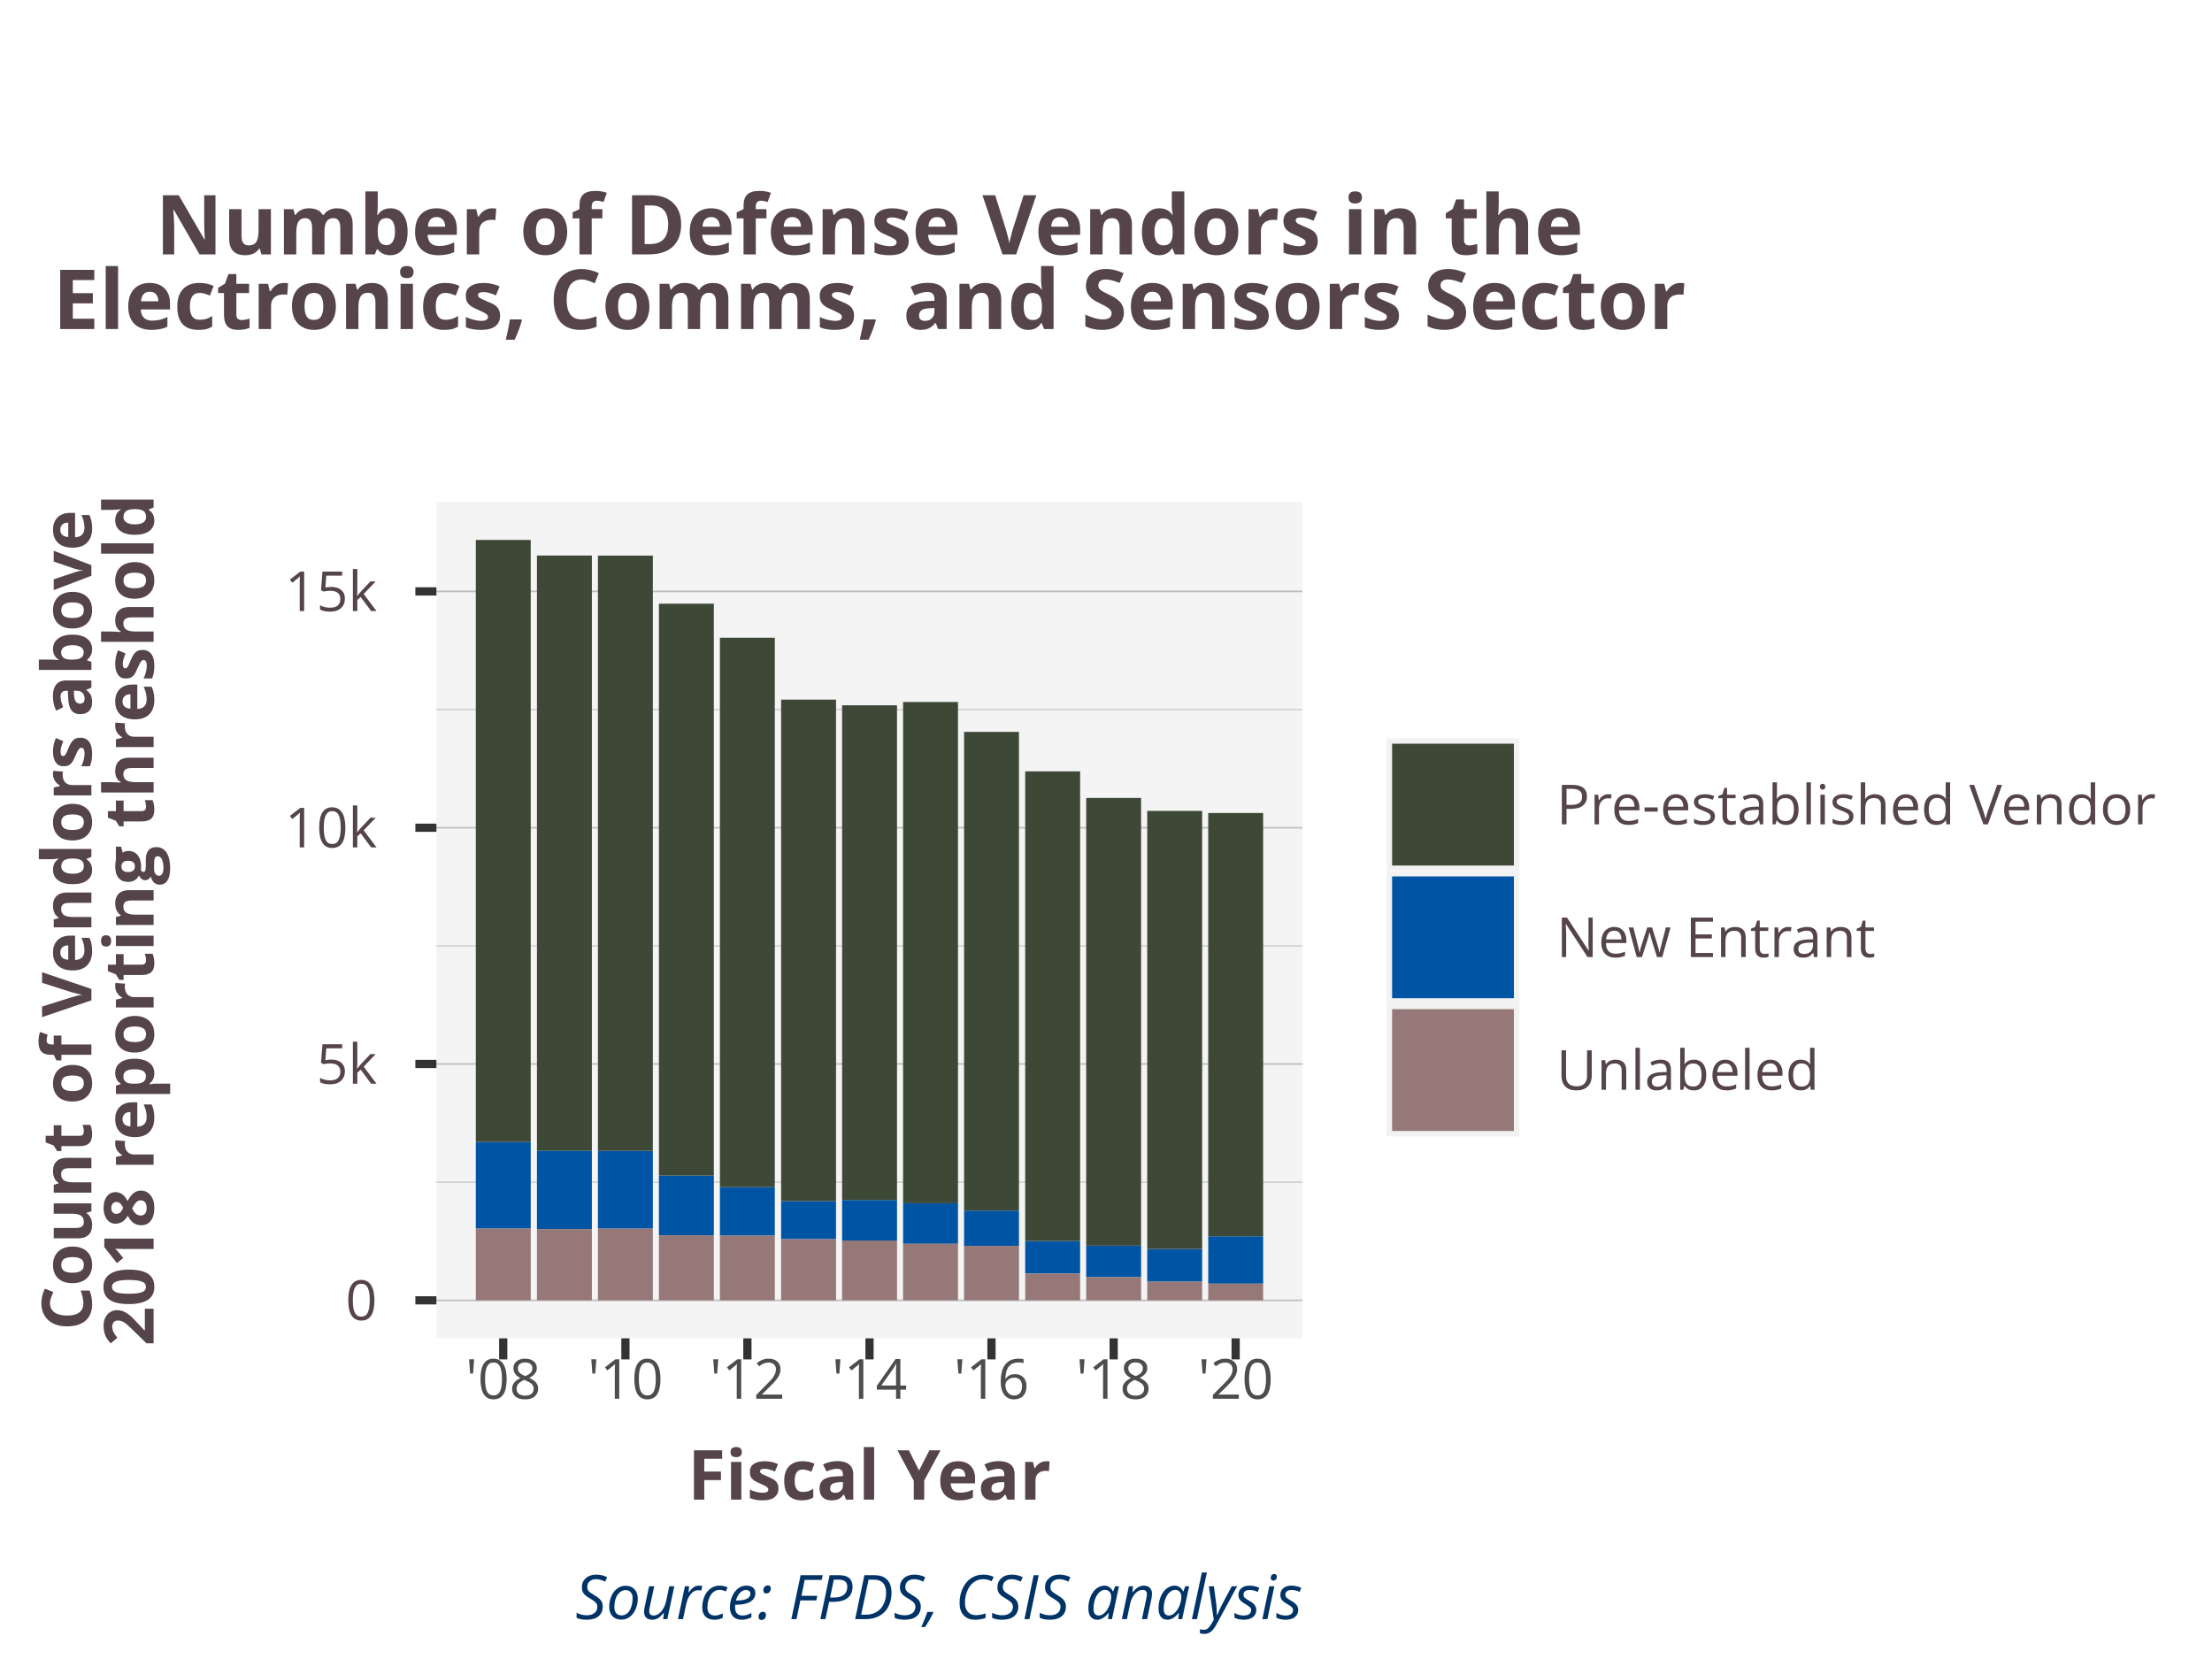
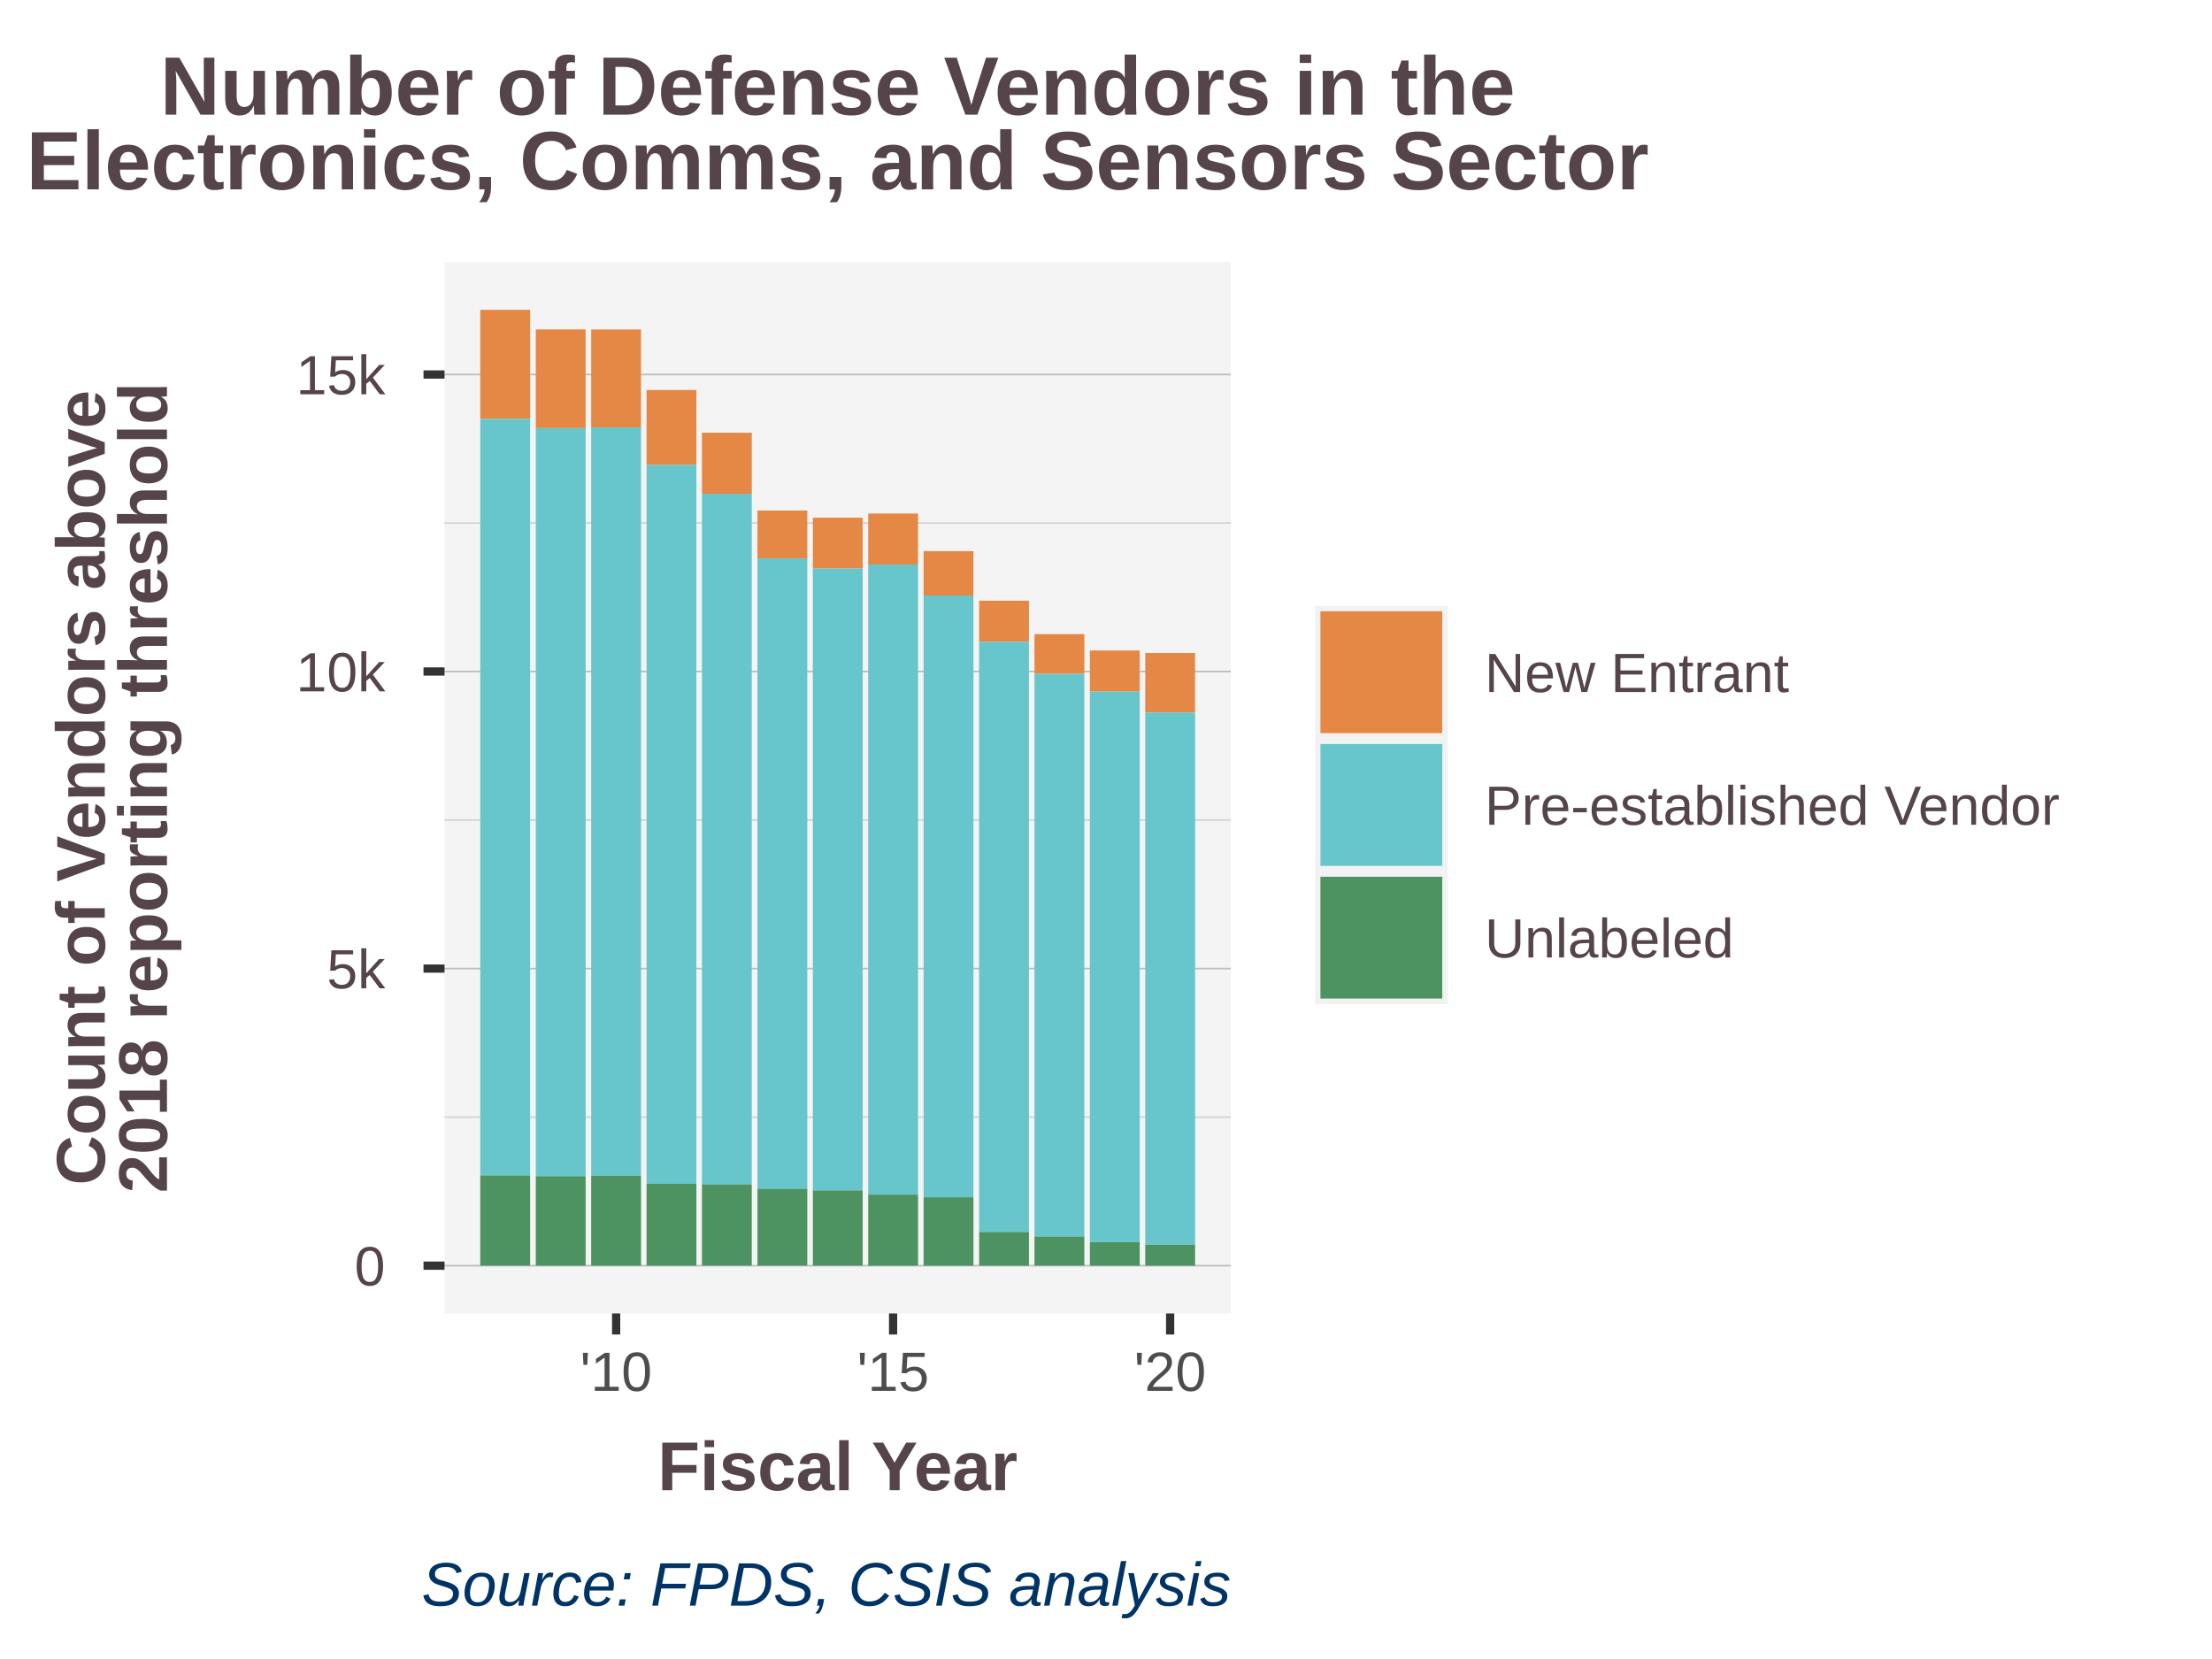
<svg xmlns="http://www.w3.org/2000/svg" class="svglite" width="288.00pt" height="216.00pt" viewBox="0 0 288.00 216.00">
  <defs>
    <style type="text/css">
    .svglite line, .svglite polyline, .svglite polygon, .svglite path, .svglite rect, .svglite circle {
      fill: none;
      stroke: #000000;
      stroke-linecap: round;
      stroke-linejoin: round;
      stroke-miterlimit: 10.00;
    }
    .svglite text {
      white-space: pre;
    }
  </style>
  </defs>
  <rect width="100%" height="100%" style="stroke: none; fill: #FFFFFF;" />
  <defs>
    <clipPath id="cpMC4wMHwyODguMDB8MC4wMHwyMTYuMDA=">
      <rect x="0.00" y="0.00" width="288.00" height="216.00" />
    </clipPath>
  </defs>
  <g clip-path="url(#cpMC4wMHwyODguMDB8MC4wMHwyMTYuMDA=)">
-     <rect x="0.00" y="0.00" width="288.00" height="216.00" style="stroke-width: 1.07; stroke: #FFFFFF; fill: #FFFFFF;" />
+     <rect x="-0" y="-0" width="288.00" height="216.00" style="stroke-width: 1.07; stroke: #FFFFFF; fill: #FFFFFF;" />
  </g>
  <defs>
-     <clipPath id="cpNTYuODJ8MTY5LjU4fDY1LjM1fDE3NC4yNQ==">
-       <rect x="56.82" y="65.35" width="112.76" height="108.90" />
+     <clipPath id="cpNTcuODh8MTYwLjI1fDM0LjEyfDE3MS4wMQ==">
+       <rect x="57.88" y="34.12" width="102.37" height="136.89" />
    </clipPath>
  </defs>
-   <g clip-path="url(#cpNTYuODJ8MTY5LjU4fDY1LjM1fDE3NC4yNQ==)">
-     <rect x="56.82" y="65.35" width="112.76" height="108.90" style="stroke-width: 1.07; stroke: none; fill: #F4F4F4;" />
-     <polyline points="56.82,153.92 169.58,153.92 " style="stroke-width: 0.21; stroke: #D3D3D3; stroke-linecap: butt;" />
-     <polyline points="56.82,123.15 169.58,123.15 " style="stroke-width: 0.21; stroke: #D3D3D3; stroke-linecap: butt;" />
-     <polyline points="56.82,92.38 169.58,92.38 " style="stroke-width: 0.21; stroke: #D3D3D3; stroke-linecap: butt;" />
-     <polyline points="56.82,169.30 169.58,169.30 " style="stroke-width: 0.21; stroke: #BEBEBE; stroke-linecap: butt;" />
-     <polyline points="56.82,138.53 169.58,138.53 " style="stroke-width: 0.21; stroke: #BEBEBE; stroke-linecap: butt;" />
-     <polyline points="56.82,107.77 169.58,107.77 " style="stroke-width: 0.21; stroke: #BEBEBE; stroke-linecap: butt;" />
-     <polyline points="56.82,77.00 169.58,77.00 " style="stroke-width: 0.21; stroke: #BEBEBE; stroke-linecap: butt;" />
-     <rect x="61.95" y="148.68" width="7.15" height="11.28" style="stroke-width: 1.07; stroke: none; stroke-linecap: square; stroke-linejoin: miter; fill: #0054A4;" />
-     <rect x="69.91" y="149.81" width="7.15" height="10.22" style="stroke-width: 1.07; stroke: none; stroke-linecap: square; stroke-linejoin: miter; fill: #0054A4;" />
-     <rect x="77.85" y="149.84" width="7.15" height="10.13" style="stroke-width: 1.07; stroke: none; stroke-linecap: square; stroke-linejoin: miter; fill: #0054A4;" />
-     <rect x="85.79" y="153.06" width="7.15" height="7.77" style="stroke-width: 1.07; stroke: none; stroke-linecap: square; stroke-linejoin: miter; fill: #0054A4;" />
-     <rect x="93.73" y="154.56" width="7.15" height="6.32" style="stroke-width: 1.07; stroke: none; stroke-linecap: square; stroke-linejoin: miter; fill: #0054A4;" />
-     <rect x="101.70" y="156.39" width="7.15" height="4.95" style="stroke-width: 1.07; stroke: none; stroke-linecap: square; stroke-linejoin: miter; fill: #0054A4;" />
-     <rect x="109.64" y="156.24" width="7.15" height="5.27" style="stroke-width: 1.07; stroke: none; stroke-linecap: square; stroke-linejoin: miter; fill: #0054A4;" />
-     <rect x="117.58" y="156.66" width="7.15" height="5.28" style="stroke-width: 1.07; stroke: none; stroke-linecap: square; stroke-linejoin: miter; fill: #0054A4;" />
-     <rect x="125.52" y="157.62" width="7.15" height="4.60" style="stroke-width: 1.07; stroke: none; stroke-linecap: square; stroke-linejoin: miter; fill: #0054A4;" />
-     <rect x="133.48" y="161.58" width="7.15" height="4.23" style="stroke-width: 1.07; stroke: none; stroke-linecap: square; stroke-linejoin: miter; fill: #0054A4;" />
-     <rect x="141.42" y="162.18" width="7.15" height="4.11" style="stroke-width: 1.07; stroke: none; stroke-linecap: square; stroke-linejoin: miter; fill: #0054A4;" />
-     <rect x="149.37" y="162.61" width="7.15" height="4.26" style="stroke-width: 1.07; stroke: none; stroke-linecap: square; stroke-linejoin: miter; fill: #0054A4;" />
-     <rect x="157.31" y="160.96" width="7.15" height="6.17" style="stroke-width: 1.07; stroke: none; stroke-linecap: square; stroke-linejoin: miter; fill: #0054A4;" />
-     <rect x="61.95" y="70.30" width="7.15" height="78.38" style="stroke-width: 1.07; stroke: none; stroke-linecap: square; stroke-linejoin: miter; fill: #3D4936;" />
-     <rect x="69.91" y="72.33" width="7.15" height="77.49" style="stroke-width: 1.07; stroke: none; stroke-linecap: square; stroke-linejoin: miter; fill: #3D4936;" />
-     <rect x="77.85" y="72.34" width="7.15" height="77.50" style="stroke-width: 1.07; stroke: none; stroke-linecap: square; stroke-linejoin: miter; fill: #3D4936;" />
-     <rect x="85.79" y="78.60" width="7.15" height="74.46" style="stroke-width: 1.07; stroke: none; stroke-linecap: square; stroke-linejoin: miter; fill: #3D4936;" />
-     <rect x="93.73" y="83.03" width="7.15" height="71.53" style="stroke-width: 1.07; stroke: none; stroke-linecap: square; stroke-linejoin: miter; fill: #3D4936;" />
-     <rect x="101.70" y="91.09" width="7.15" height="65.30" style="stroke-width: 1.07; stroke: none; stroke-linecap: square; stroke-linejoin: miter; fill: #3D4936;" />
-     <rect x="109.64" y="91.83" width="7.15" height="64.41" style="stroke-width: 1.07; stroke: none; stroke-linecap: square; stroke-linejoin: miter; fill: #3D4936;" />
-     <rect x="117.58" y="91.40" width="7.15" height="65.26" style="stroke-width: 1.07; stroke: none; stroke-linecap: square; stroke-linejoin: miter; fill: #3D4936;" />
-     <rect x="125.52" y="95.29" width="7.15" height="62.32" style="stroke-width: 1.07; stroke: none; stroke-linecap: square; stroke-linejoin: miter; fill: #3D4936;" />
-     <rect x="133.48" y="100.43" width="7.15" height="61.15" style="stroke-width: 1.07; stroke: none; stroke-linecap: square; stroke-linejoin: miter; fill: #3D4936;" />
-     <rect x="141.42" y="103.89" width="7.15" height="58.29" style="stroke-width: 1.07; stroke: none; stroke-linecap: square; stroke-linejoin: miter; fill: #3D4936;" />
-     <rect x="149.37" y="105.58" width="7.15" height="57.03" style="stroke-width: 1.07; stroke: none; stroke-linecap: square; stroke-linejoin: miter; fill: #3D4936;" />
-     <rect x="157.31" y="105.85" width="7.15" height="55.11" style="stroke-width: 1.07; stroke: none; stroke-linecap: square; stroke-linejoin: miter; fill: #3D4936;" />
-     <rect x="61.95" y="159.96" width="7.15" height="9.34" style="stroke-width: 1.07; stroke: none; stroke-linecap: square; stroke-linejoin: miter; fill: #967878;" />
-     <rect x="69.91" y="160.03" width="7.15" height="9.27" style="stroke-width: 1.07; stroke: none; stroke-linecap: square; stroke-linejoin: miter; fill: #967878;" />
-     <rect x="77.85" y="159.97" width="7.15" height="9.33" style="stroke-width: 1.07; stroke: none; stroke-linecap: square; stroke-linejoin: miter; fill: #967878;" />
-     <rect x="85.79" y="160.83" width="7.15" height="8.47" style="stroke-width: 1.07; stroke: none; stroke-linecap: square; stroke-linejoin: miter; fill: #967878;" />
-     <rect x="93.73" y="160.88" width="7.15" height="8.42" style="stroke-width: 1.07; stroke: none; stroke-linecap: square; stroke-linejoin: miter; fill: #967878;" />
-     <rect x="101.70" y="161.34" width="7.15" height="7.96" style="stroke-width: 1.07; stroke: none; stroke-linecap: square; stroke-linejoin: miter; fill: #967878;" />
-     <rect x="109.64" y="161.51" width="7.15" height="7.79" style="stroke-width: 1.07; stroke: none; stroke-linecap: square; stroke-linejoin: miter; fill: #967878;" />
-     <rect x="117.58" y="161.94" width="7.15" height="7.36" style="stroke-width: 1.07; stroke: none; stroke-linecap: square; stroke-linejoin: miter; fill: #967878;" />
-     <rect x="125.52" y="162.21" width="7.15" height="7.09" style="stroke-width: 1.07; stroke: none; stroke-linecap: square; stroke-linejoin: miter; fill: #967878;" />
-     <rect x="133.48" y="165.81" width="7.15" height="3.49" style="stroke-width: 1.07; stroke: none; stroke-linecap: square; stroke-linejoin: miter; fill: #967878;" />
-     <rect x="141.42" y="166.29" width="7.15" height="3.01" style="stroke-width: 1.07; stroke: none; stroke-linecap: square; stroke-linejoin: miter; fill: #967878;" />
-     <rect x="149.37" y="166.87" width="7.15" height="2.43" style="stroke-width: 1.07; stroke: none; stroke-linecap: square; stroke-linejoin: miter; fill: #967878;" />
-     <rect x="157.31" y="167.13" width="7.15" height="2.17" style="stroke-width: 1.07; stroke: none; stroke-linecap: square; stroke-linejoin: miter; fill: #967878;" />
+   <g clip-path="url(#cpNTcuODh8MTYwLjI1fDM0LjEyfDE3MS4wMQ==)">
+     <rect x="57.88" y="34.12" width="102.37" height="136.89" style="stroke-width: 1.07; stroke: none; fill: #F4F4F4;" />
+     <polyline points="57.88,145.45 160.25,145.45 " style="stroke-width: 0.21; stroke: #D3D3D3; stroke-linecap: butt;" />
+     <polyline points="57.88,106.77 160.25,106.77 " style="stroke-width: 0.21; stroke: #D3D3D3; stroke-linecap: butt;" />
+     <polyline points="57.88,68.10 160.25,68.10 " style="stroke-width: 0.21; stroke: #D3D3D3; stroke-linecap: butt;" />
+     <polyline points="57.88,164.79 160.25,164.79 " style="stroke-width: 0.21; stroke: #BEBEBE; stroke-linecap: butt;" />
+     <polyline points="57.88,126.11 160.25,126.11 " style="stroke-width: 0.21; stroke: #BEBEBE; stroke-linecap: butt;" />
+     <polyline points="57.88,87.43 160.25,87.43 " style="stroke-width: 0.21; stroke: #BEBEBE; stroke-linecap: butt;" />
+     <polyline points="57.88,48.76 160.25,48.76 " style="stroke-width: 0.21; stroke: #BEBEBE; stroke-linecap: butt;" />
+     <rect x="62.53" y="40.34" width="6.49" height="14.18" style="stroke-width: 1.07; stroke: none; stroke-linecap: butt; stroke-linejoin: miter; fill: #E58846;" />
+     <rect x="69.76" y="42.89" width="6.49" height="12.85" style="stroke-width: 1.07; stroke: none; stroke-linecap: butt; stroke-linejoin: miter; fill: #E58846;" />
+     <rect x="76.97" y="42.90" width="6.49" height="12.74" style="stroke-width: 1.07; stroke: none; stroke-linecap: butt; stroke-linejoin: miter; fill: #E58846;" />
+     <rect x="84.18" y="50.78" width="6.49" height="9.76" style="stroke-width: 1.07; stroke: none; stroke-linecap: butt; stroke-linejoin: miter; fill: #E58846;" />
+     <rect x="91.39" y="56.34" width="6.49" height="7.94" style="stroke-width: 1.07; stroke: none; stroke-linecap: butt; stroke-linejoin: miter; fill: #E58846;" />
+     <rect x="98.62" y="66.47" width="6.49" height="6.23" style="stroke-width: 1.07; stroke: none; stroke-linecap: butt; stroke-linejoin: miter; fill: #E58846;" />
+     <rect x="105.83" y="67.40" width="6.49" height="6.63" style="stroke-width: 1.07; stroke: none; stroke-linecap: butt; stroke-linejoin: miter; fill: #E58846;" />
+     <rect x="113.04" y="66.86" width="6.49" height="6.64" style="stroke-width: 1.07; stroke: none; stroke-linecap: butt; stroke-linejoin: miter; fill: #E58846;" />
+     <rect x="120.25" y="71.76" width="6.49" height="5.78" style="stroke-width: 1.07; stroke: none; stroke-linecap: butt; stroke-linejoin: miter; fill: #E58846;" />
+     <rect x="127.48" y="78.21" width="6.49" height="5.32" style="stroke-width: 1.07; stroke: none; stroke-linecap: butt; stroke-linejoin: miter; fill: #E58846;" />
+     <rect x="134.69" y="82.56" width="6.49" height="5.17" style="stroke-width: 1.07; stroke: none; stroke-linecap: butt; stroke-linejoin: miter; fill: #E58846;" />
+     <rect x="141.90" y="84.69" width="6.49" height="5.35" style="stroke-width: 1.07; stroke: none; stroke-linecap: butt; stroke-linejoin: miter; fill: #E58846;" />
+     <rect x="149.11" y="85.02" width="6.49" height="7.76" style="stroke-width: 1.07; stroke: none; stroke-linecap: butt; stroke-linejoin: miter; fill: #E58846;" />
+     <rect x="62.53" y="54.52" width="6.49" height="98.52" style="stroke-width: 1.07; stroke: none; stroke-linecap: butt; stroke-linejoin: miter; fill: #66C6CB;" />
+     <rect x="69.76" y="55.74" width="6.49" height="97.40" style="stroke-width: 1.07; stroke: none; stroke-linecap: butt; stroke-linejoin: miter; fill: #66C6CB;" />
+     <rect x="76.97" y="55.64" width="6.49" height="97.42" style="stroke-width: 1.07; stroke: none; stroke-linecap: butt; stroke-linejoin: miter; fill: #66C6CB;" />
+     <rect x="84.18" y="60.54" width="6.49" height="93.60" style="stroke-width: 1.07; stroke: none; stroke-linecap: butt; stroke-linejoin: miter; fill: #66C6CB;" />
+     <rect x="91.39" y="64.28" width="6.49" height="89.92" style="stroke-width: 1.07; stroke: none; stroke-linecap: butt; stroke-linejoin: miter; fill: #66C6CB;" />
+     <rect x="98.62" y="72.70" width="6.49" height="82.09" style="stroke-width: 1.07; stroke: none; stroke-linecap: butt; stroke-linejoin: miter; fill: #66C6CB;" />
+     <rect x="105.83" y="74.03" width="6.49" height="80.96" style="stroke-width: 1.07; stroke: none; stroke-linecap: butt; stroke-linejoin: miter; fill: #66C6CB;" />
+     <rect x="113.04" y="73.50" width="6.49" height="82.04" style="stroke-width: 1.07; stroke: none; stroke-linecap: butt; stroke-linejoin: miter; fill: #66C6CB;" />
+     <rect x="120.25" y="77.53" width="6.49" height="78.34" style="stroke-width: 1.07; stroke: none; stroke-linecap: butt; stroke-linejoin: miter; fill: #66C6CB;" />
+     <rect x="127.48" y="83.54" width="6.49" height="76.86" style="stroke-width: 1.07; stroke: none; stroke-linecap: butt; stroke-linejoin: miter; fill: #66C6CB;" />
+     <rect x="134.69" y="87.73" width="6.49" height="73.28" style="stroke-width: 1.07; stroke: none; stroke-linecap: butt; stroke-linejoin: miter; fill: #66C6CB;" />
+     <rect x="141.90" y="90.04" width="6.49" height="71.69" style="stroke-width: 1.07; stroke: none; stroke-linecap: butt; stroke-linejoin: miter; fill: #66C6CB;" />
+     <rect x="149.11" y="92.78" width="6.49" height="69.28" style="stroke-width: 1.07; stroke: none; stroke-linecap: butt; stroke-linejoin: miter; fill: #66C6CB;" />
+     <rect x="62.53" y="153.04" width="6.49" height="11.74" style="stroke-width: 1.07; stroke: none; stroke-linecap: butt; stroke-linejoin: miter; fill: #4C9361;" />
+     <rect x="69.76" y="153.14" width="6.49" height="11.65" style="stroke-width: 1.07; stroke: none; stroke-linecap: butt; stroke-linejoin: miter; fill: #4C9361;" />
+     <rect x="76.97" y="153.06" width="6.49" height="11.73" style="stroke-width: 1.07; stroke: none; stroke-linecap: butt; stroke-linejoin: miter; fill: #4C9361;" />
+     <rect x="84.18" y="154.14" width="6.49" height="10.65" style="stroke-width: 1.07; stroke: none; stroke-linecap: butt; stroke-linejoin: miter; fill: #4C9361;" />
+     <rect x="91.39" y="154.20" width="6.49" height="10.58" style="stroke-width: 1.07; stroke: none; stroke-linecap: butt; stroke-linejoin: miter; fill: #4C9361;" />
+     <rect x="98.62" y="154.78" width="6.49" height="10.00" style="stroke-width: 1.07; stroke: none; stroke-linecap: butt; stroke-linejoin: miter; fill: #4C9361;" />
+     <rect x="105.83" y="154.99" width="6.49" height="9.79" style="stroke-width: 1.07; stroke: none; stroke-linecap: butt; stroke-linejoin: miter; fill: #4C9361;" />
+     <rect x="113.04" y="155.54" width="6.49" height="9.25" style="stroke-width: 1.07; stroke: none; stroke-linecap: butt; stroke-linejoin: miter; fill: #4C9361;" />
+     <rect x="120.25" y="155.88" width="6.49" height="8.91" style="stroke-width: 1.07; stroke: none; stroke-linecap: butt; stroke-linejoin: miter; fill: #4C9361;" />
+     <rect x="127.48" y="160.40" width="6.49" height="4.39" style="stroke-width: 1.07; stroke: none; stroke-linecap: butt; stroke-linejoin: miter; fill: #4C9361;" />
+     <rect x="134.69" y="161.00" width="6.49" height="3.78" style="stroke-width: 1.07; stroke: none; stroke-linecap: butt; stroke-linejoin: miter; fill: #4C9361;" />
+     <rect x="141.90" y="161.73" width="6.49" height="3.06" style="stroke-width: 1.07; stroke: none; stroke-linecap: butt; stroke-linejoin: miter; fill: #4C9361;" />
+     <rect x="149.11" y="162.06" width="6.49" height="2.73" style="stroke-width: 1.07; stroke: none; stroke-linecap: butt; stroke-linejoin: miter; fill: #4C9361;" />
  </g>
  <g clip-path="url(#cpMC4wMHwyODguMDB8MC4wMHwyMTYuMDA=)">
-     <text x="49.10" y="171.86" text-anchor="end" style="font-size: 7.20px;fill: #554449; font-family: &quot;Open Sans&quot;;" textLength="4.11px" lengthAdjust="spacingAndGlyphs">0</text>
-     <text x="49.10" y="141.10" text-anchor="end" style="font-size: 7.20px;fill: #554449; font-family: &quot;Open Sans&quot;;" textLength="7.88px" lengthAdjust="spacingAndGlyphs">5k</text>
-     <text x="49.10" y="110.33" text-anchor="end" style="font-size: 7.20px;fill: #554449; font-family: &quot;Open Sans&quot;;" textLength="12.00px" lengthAdjust="spacingAndGlyphs">10k</text>
-     <text x="49.10" y="79.56" text-anchor="end" style="font-size: 7.20px;fill: #554449; font-family: &quot;Open Sans&quot;;" textLength="12.00px" lengthAdjust="spacingAndGlyphs">15k</text>
-     <polyline points="54.08,169.30 56.82,169.30 " style="stroke-width: 1.07; stroke: #333333; stroke-linecap: butt;" />
-     <polyline points="54.08,138.53 56.82,138.53 " style="stroke-width: 1.07; stroke: #333333; stroke-linecap: butt;" />
-     <polyline points="54.08,107.77 56.82,107.77 " style="stroke-width: 1.07; stroke: #333333; stroke-linecap: butt;" />
-     <polyline points="54.08,77.00 56.82,77.00 " style="stroke-width: 1.07; stroke: #333333; stroke-linecap: butt;" />
-     <polyline points="65.52,176.99 65.52,174.25 " style="stroke-width: 1.07; stroke: #333333; stroke-linecap: butt;" />
-     <polyline points="81.43,176.99 81.43,174.25 " style="stroke-width: 1.07; stroke: #333333; stroke-linecap: butt;" />
-     <polyline points="97.31,176.99 97.31,174.25 " style="stroke-width: 1.07; stroke: #333333; stroke-linecap: butt;" />
-     <polyline points="113.21,176.99 113.21,174.25 " style="stroke-width: 1.07; stroke: #333333; stroke-linecap: butt;" />
-     <polyline points="129.09,176.99 129.09,174.25 " style="stroke-width: 1.07; stroke: #333333; stroke-linecap: butt;" />
-     <polyline points="145.00,176.99 145.00,174.25 " style="stroke-width: 1.07; stroke: #333333; stroke-linecap: butt;" />
-     <polyline points="160.88,176.99 160.88,174.25 " style="stroke-width: 1.07; stroke: #333333; stroke-linecap: butt;" />
-     <text x="65.52" y="182.12" text-anchor="middle" style="font-size: 7.20px;fill: #4D4D4D; font-family: &quot;Open Sans&quot;;" textLength="9.81px" lengthAdjust="spacingAndGlyphs">'08</text>
-     <text x="81.43" y="182.12" text-anchor="middle" style="font-size: 7.20px;fill: #4D4D4D; font-family: &quot;Open Sans&quot;;" textLength="9.81px" lengthAdjust="spacingAndGlyphs">'10</text>
-     <text x="97.31" y="182.12" text-anchor="middle" style="font-size: 7.20px;fill: #4D4D4D; font-family: &quot;Open Sans&quot;;" textLength="9.81px" lengthAdjust="spacingAndGlyphs">'12</text>
-     <text x="113.21" y="182.12" text-anchor="middle" style="font-size: 7.20px;fill: #4D4D4D; font-family: &quot;Open Sans&quot;;" textLength="9.81px" lengthAdjust="spacingAndGlyphs">'14</text>
-     <text x="129.09" y="182.12" text-anchor="middle" style="font-size: 7.20px;fill: #4D4D4D; font-family: &quot;Open Sans&quot;;" textLength="9.81px" lengthAdjust="spacingAndGlyphs">'16</text>
-     <text x="145.00" y="182.12" text-anchor="middle" style="font-size: 7.20px;fill: #4D4D4D; font-family: &quot;Open Sans&quot;;" textLength="9.81px" lengthAdjust="spacingAndGlyphs">'18</text>
-     <text x="160.88" y="182.12" text-anchor="middle" style="font-size: 7.20px;fill: #4D4D4D; font-family: &quot;Open Sans&quot;;" textLength="9.81px" lengthAdjust="spacingAndGlyphs">'20</text>
-     <text x="113.20" y="195.25" text-anchor="middle" style="font-size: 9.00px; font-weight: bold;fill: #554449; font-family: &quot;Open Sans&quot;;" textLength="47.32px" lengthAdjust="spacingAndGlyphs">Fiscal Year</text>
-     <text transform="translate(11.90,119.80) rotate(-90)" text-anchor="middle" style="font-size: 9.00px; font-weight: bold;fill: #554449; font-family: &quot;Open Sans&quot;;" textLength="106.83px" lengthAdjust="spacingAndGlyphs">Count of Vendors above</text>
-     <text transform="translate(20.00,119.80) rotate(-90)" text-anchor="middle" style="font-size: 9.00px; font-weight: bold;fill: #554449; font-family: &quot;Open Sans&quot;;" textLength="110.94px" lengthAdjust="spacingAndGlyphs">2018 reporting threshold</text>
-     <rect x="180.54" y="91.64" width="101.98" height="56.32" style="stroke-width: 1.07; stroke: none; fill: #FFFFFF;" />
-     <rect x="180.54" y="96.12" width="17.28" height="17.28" style="stroke-width: 1.07; stroke: none; fill: #F2F2F2;" />
-     <rect x="181.25" y="96.83" width="15.86" height="15.86" style="stroke-width: 1.07; stroke: none; stroke-linecap: square; stroke-linejoin: miter; fill: #3D4936;" />
-     <rect x="180.54" y="113.40" width="17.28" height="17.28" style="stroke-width: 1.07; stroke: none; fill: #F2F2F2;" />
-     <rect x="181.25" y="114.11" width="15.86" height="15.86" style="stroke-width: 1.07; stroke: none; stroke-linecap: square; stroke-linejoin: miter; fill: #0054A4;" />
-     <rect x="180.54" y="130.68" width="17.28" height="17.28" style="stroke-width: 1.07; stroke: none; fill: #F2F2F2;" />
-     <rect x="181.25" y="131.39" width="15.86" height="15.86" style="stroke-width: 1.07; stroke: none; stroke-linecap: square; stroke-linejoin: miter; fill: #967878;" />
-     <text x="202.65" y="107.33" style="font-size: 7.20px;fill: #554449; font-family: &quot;Open Sans&quot;;" textLength="77.88px" lengthAdjust="spacingAndGlyphs">Pre-established Vendor</text>
-     <text x="202.65" y="124.61" style="font-size: 7.20px;fill: #554449; font-family: &quot;Open Sans&quot;;" textLength="41.43px" lengthAdjust="spacingAndGlyphs">New Entrant</text>
-     <text x="202.65" y="141.89" style="font-size: 7.20px;fill: #554449; font-family: &quot;Open Sans&quot;;" textLength="34.15px" lengthAdjust="spacingAndGlyphs">Unlabeled</text>
-     <text x="113.20" y="33.12" text-anchor="middle" style="font-size: 10.80px; font-weight: bold;fill: #554449; font-family: &quot;Open Sans&quot;;" textLength="185.93px" lengthAdjust="spacingAndGlyphs">Number of Defense Vendors in the</text>
-     <text x="113.20" y="42.84" text-anchor="middle" style="font-size: 10.80px; font-weight: bold;fill: #554449; font-family: &quot;Open Sans&quot;;" textLength="212.68px" lengthAdjust="spacingAndGlyphs">Electronics, Comms, and Sensors Sector</text>
-     <text x="169.58" y="210.81" text-anchor="end" style="font-size: 8.00px; font-style: italic;fill: #003366; font-family: &quot;Open Sans&quot;;" textLength="94.68px" lengthAdjust="spacingAndGlyphs">Source: FPDS, CSIS analysis</text>
+     <text x="50.16" y="167.36" text-anchor="end" style="font-size: 7.20px;fill: #554449; font-family: &quot;Arial&quot;;" textLength="4.00px" lengthAdjust="spacingAndGlyphs">0</text>
+     <text x="50.16" y="128.68" text-anchor="end" style="font-size: 7.20px;fill: #554449; font-family: &quot;Arial&quot;;" textLength="7.59px" lengthAdjust="spacingAndGlyphs">5k</text>
+     <text x="50.16" y="90.01" text-anchor="end" style="font-size: 7.20px;fill: #554449; font-family: &quot;Arial&quot;;" textLength="11.58px" lengthAdjust="spacingAndGlyphs">10k</text>
+     <text x="50.16" y="51.33" text-anchor="end" style="font-size: 7.20px;fill: #554449; font-family: &quot;Arial&quot;;" textLength="11.58px" lengthAdjust="spacingAndGlyphs">15k</text>
+     <polyline points="55.14,164.79 57.88,164.79 " style="stroke-width: 1.07; stroke: #333333; stroke-linecap: butt;" />
+     <polyline points="55.14,126.11 57.88,126.11 " style="stroke-width: 1.07; stroke: #333333; stroke-linecap: butt;" />
+     <polyline points="55.14,87.43 57.88,87.43 " style="stroke-width: 1.07; stroke: #333333; stroke-linecap: butt;" />
+     <polyline points="55.14,48.76 57.88,48.76 " style="stroke-width: 1.07; stroke: #333333; stroke-linecap: butt;" />
+     <polyline points="80.22,173.75 80.22,171.01 " style="stroke-width: 1.07; stroke: #333333; stroke-linecap: butt;" />
+     <polyline points="116.28,173.75 116.28,171.01 " style="stroke-width: 1.07; stroke: #333333; stroke-linecap: butt;" />
+     <polyline points="152.35,173.75 152.35,171.01 " style="stroke-width: 1.07; stroke: #333333; stroke-linecap: butt;" />
+     <text x="80.22" y="181.09" text-anchor="middle" style="font-size: 7.20px;fill: #4D4D4D; font-family: &quot;Arial&quot;;" textLength="9.37px" lengthAdjust="spacingAndGlyphs">'10</text>
+     <text x="116.28" y="181.09" text-anchor="middle" style="font-size: 7.20px;fill: #4D4D4D; font-family: &quot;Arial&quot;;" textLength="9.37px" lengthAdjust="spacingAndGlyphs">'15</text>
+     <text x="152.35" y="181.09" text-anchor="middle" style="font-size: 7.20px;fill: #4D4D4D; font-family: &quot;Arial&quot;;" textLength="9.37px" lengthAdjust="spacingAndGlyphs">'20</text>
+     <text x="109.06" y="194.02" text-anchor="middle" style="font-size: 9.00px; font-weight: bold;fill: #554449; font-family: &quot;Arial&quot;;" textLength="46.86px" lengthAdjust="spacingAndGlyphs">Fiscal Year</text>
+     <text transform="translate(13.64,102.56) rotate(-90)" text-anchor="middle" style="font-size: 9.00px; font-weight: bold;fill: #554449; font-family: &quot;Arial&quot;;" textLength="103.52px" lengthAdjust="spacingAndGlyphs">Count of Vendors above</text>
+     <text transform="translate(21.74,102.56) rotate(-90)" text-anchor="middle" style="font-size: 9.00px; font-weight: bold;fill: #554449; font-family: &quot;Arial&quot;;" textLength="105.52px" lengthAdjust="spacingAndGlyphs">2018 reporting threshold</text>
+     <rect x="171.21" y="74.40" width="98.79" height="56.32" style="stroke-width: 1.07; stroke: none; fill: #FFFFFF;" />
+     <rect x="171.21" y="78.89" width="17.28" height="17.28" style="stroke-width: 1.07; stroke: none; fill: #F2F2F2;" />
+     <rect x="171.92" y="79.59" width="15.86" height="15.86" style="stroke-width: 1.07; stroke: none; stroke-linecap: butt; stroke-linejoin: miter; fill: #E58846;" />
+     <rect x="171.21" y="96.17" width="17.28" height="17.28" style="stroke-width: 1.07; stroke: none; fill: #F2F2F2;" />
+     <rect x="171.92" y="96.87" width="15.86" height="15.86" style="stroke-width: 1.07; stroke: none; stroke-linecap: butt; stroke-linejoin: miter; fill: #66C6CB;" />
+     <rect x="171.21" y="113.45" width="17.28" height="17.28" style="stroke-width: 1.07; stroke: none; fill: #F2F2F2;" />
+     <rect x="171.92" y="114.15" width="15.86" height="15.86" style="stroke-width: 1.07; stroke: none; stroke-linecap: butt; stroke-linejoin: miter; fill: #4C9361;" />
+     <text x="193.31" y="90.10" style="font-size: 7.20px;fill: #554449; font-family: &quot;Arial&quot;;" textLength="39.54px" lengthAdjust="spacingAndGlyphs">New Entrant</text>
+     <text x="193.31" y="107.38" style="font-size: 7.20px;fill: #554449; font-family: &quot;Arial&quot;;" textLength="74.69px" lengthAdjust="spacingAndGlyphs">Pre-established Vendor</text>
+     <text x="193.31" y="124.66" style="font-size: 7.20px;fill: #554449; font-family: &quot;Arial&quot;;" textLength="32.36px" lengthAdjust="spacingAndGlyphs">Unlabeled</text>
+     <text x="109.06" y="14.93" text-anchor="middle" style="font-size: 10.80px; font-weight: bold;fill: #554449; font-family: &quot;Arial&quot;;" textLength="176.42px" lengthAdjust="spacingAndGlyphs">Number of Defense Vendors in the</text>
+     <text x="109.06" y="24.65" text-anchor="middle" style="font-size: 10.80px; font-weight: bold;fill: #554449; font-family: &quot;Arial&quot;;" textLength="211.26px" lengthAdjust="spacingAndGlyphs">Electronics, Comms, and Sensors Sector</text>
+     <text x="160.25" y="209.05" text-anchor="end" style="font-size: 8.00px; font-style: italic;fill: #003366; font-family: &quot;Arial&quot;;" textLength="105.39px" lengthAdjust="spacingAndGlyphs">Source: FPDS, CSIS analysis</text>
  </g>
</svg>
